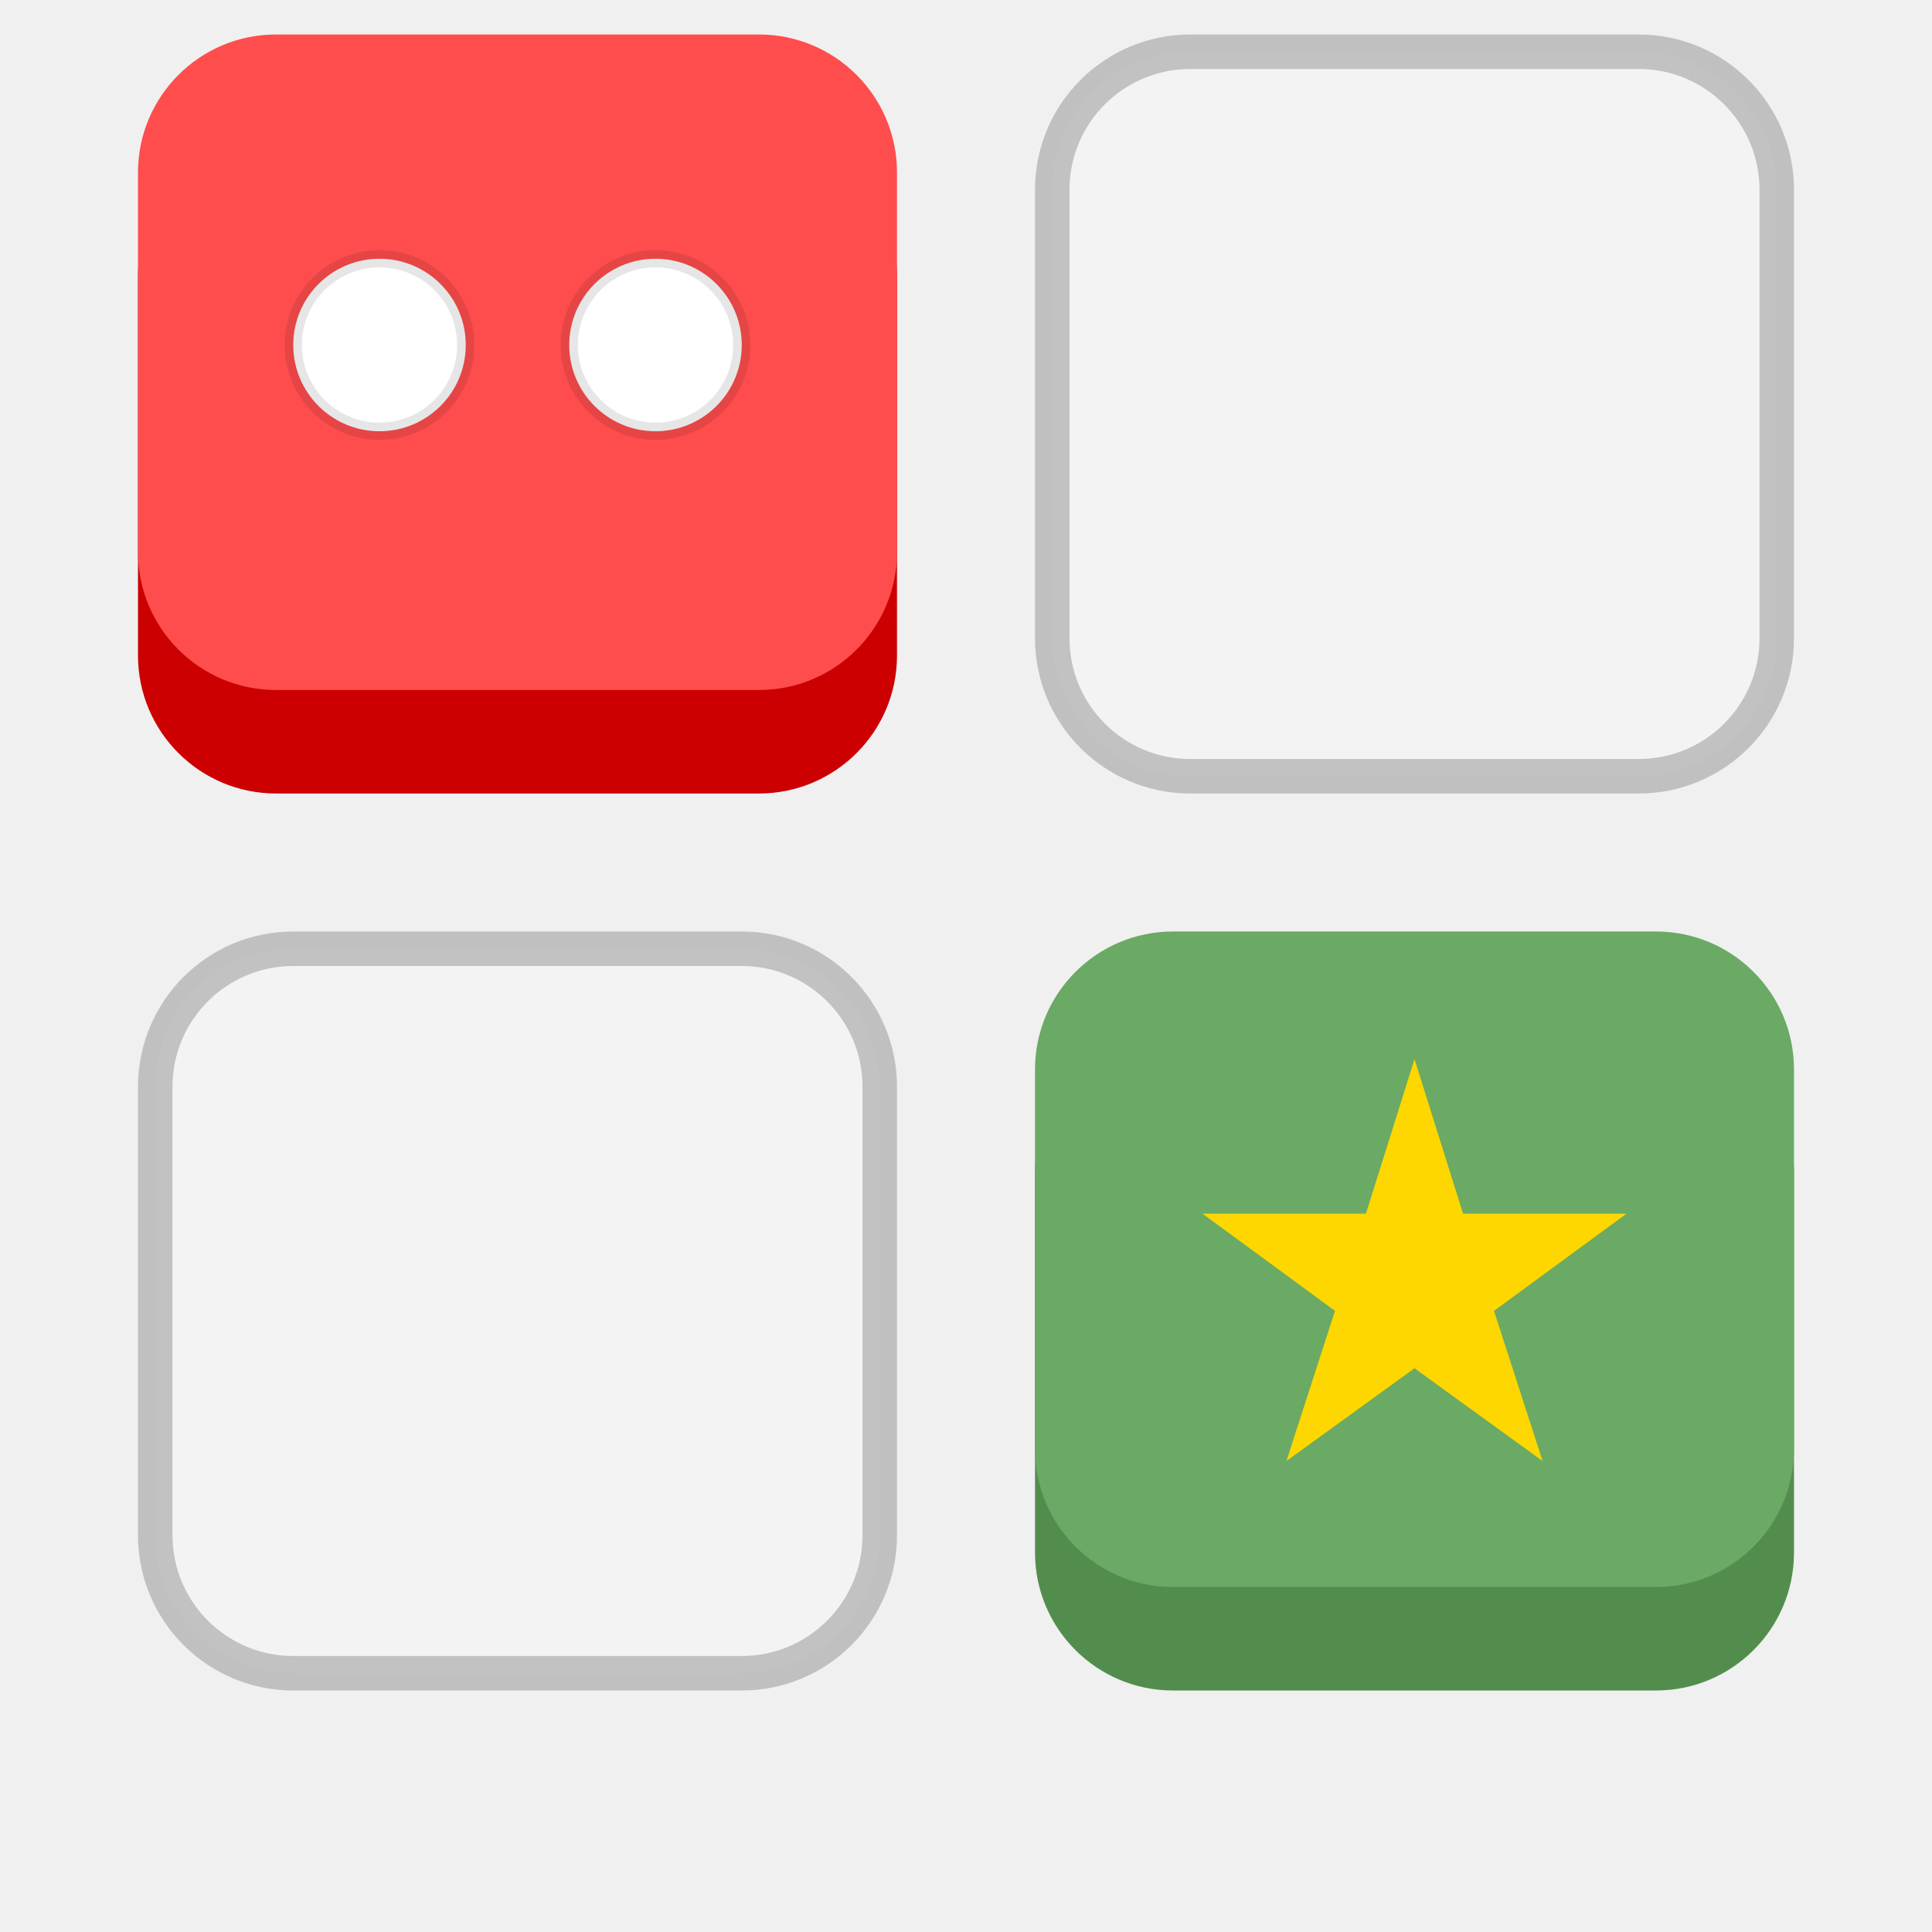
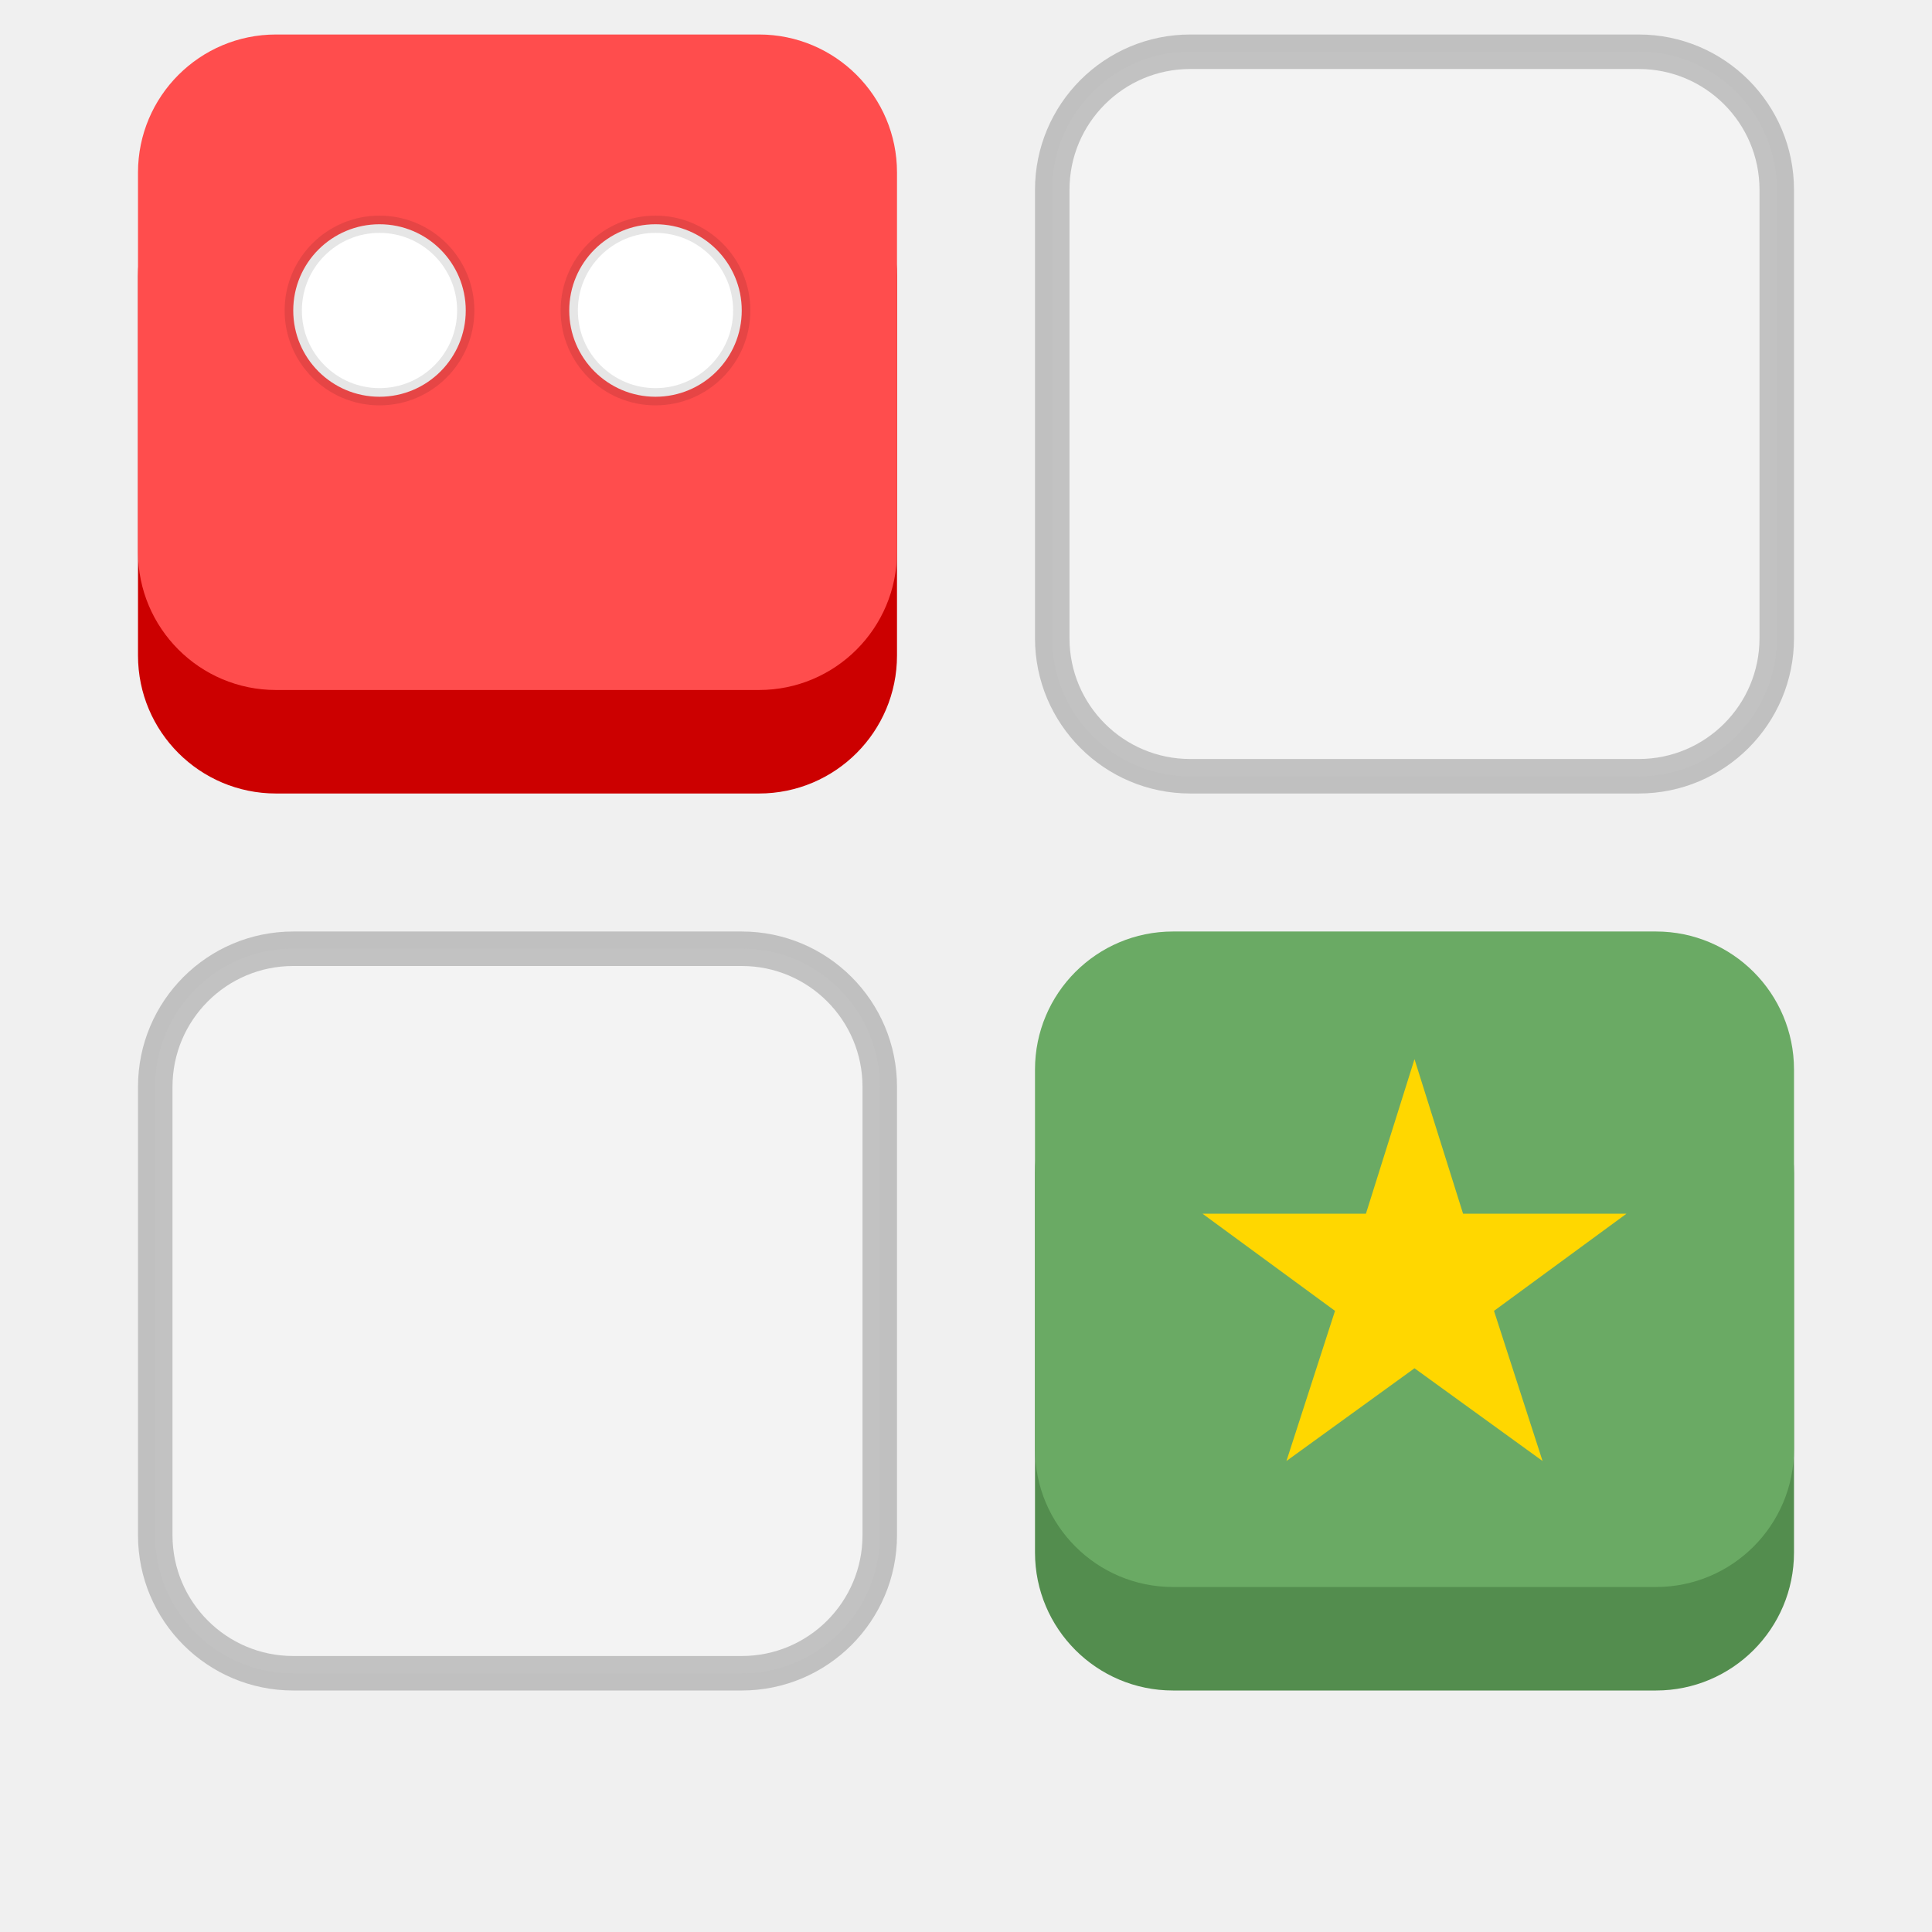
<svg xmlns="http://www.w3.org/2000/svg" width="56" height="56" viewBox="0 0 56 56" fill="none">
  <rect x="4" y="4" width="22" height="19" rx="4" fill="#cc0000" />
  <rect x="4" y="1" width="22" height="19" rx="4" fill="#ff4d4d" />
-   <circle cx="11" cy="10" r="2.5" fill="white" stroke="black" stroke-opacity="0.1" stroke-width="0.5" />
-   <circle cx="19" cy="10" r="2.5" fill="white" stroke="black" stroke-opacity="0.1" stroke-width="0.5" />
+   <circle cx="11" cy="9" r="2.5" fill="white" stroke="black" stroke-opacity="0.1" stroke-width="0.5" />
+   <circle cx="19" cy="9" r="2.5" fill="white" stroke="black" stroke-opacity="0.1" stroke-width="0.5" />
  <rect x="30.5" y="1.5" width="21" height="21" rx="4" fill="#f3f3f3" stroke="#000000" stroke-opacity="0.2" stroke-width="1" />
  <rect x="4.5" y="27.5" width="21" height="21" rx="4" fill="#f3f3f3" stroke="#000000" stroke-opacity="0.2" stroke-width="1" />
  <rect x="30" y="30" width="22" height="19" rx="4" fill="#538d4e" />
  <rect x="30" y="27" width="22" height="19" rx="4" fill="#6aaa64" />
  <g transform="translate(34.6, 30.7) scale(1.6)">
    <polygon points="4,0 4.88,2.8 7.84,2.8 5.44,4.56 6.32,7.28 4,5.6 1.68,7.28 2.56,4.56 0.16,2.8 3.12,2.8" fill="#ffd700" />
  </g>
</svg>
